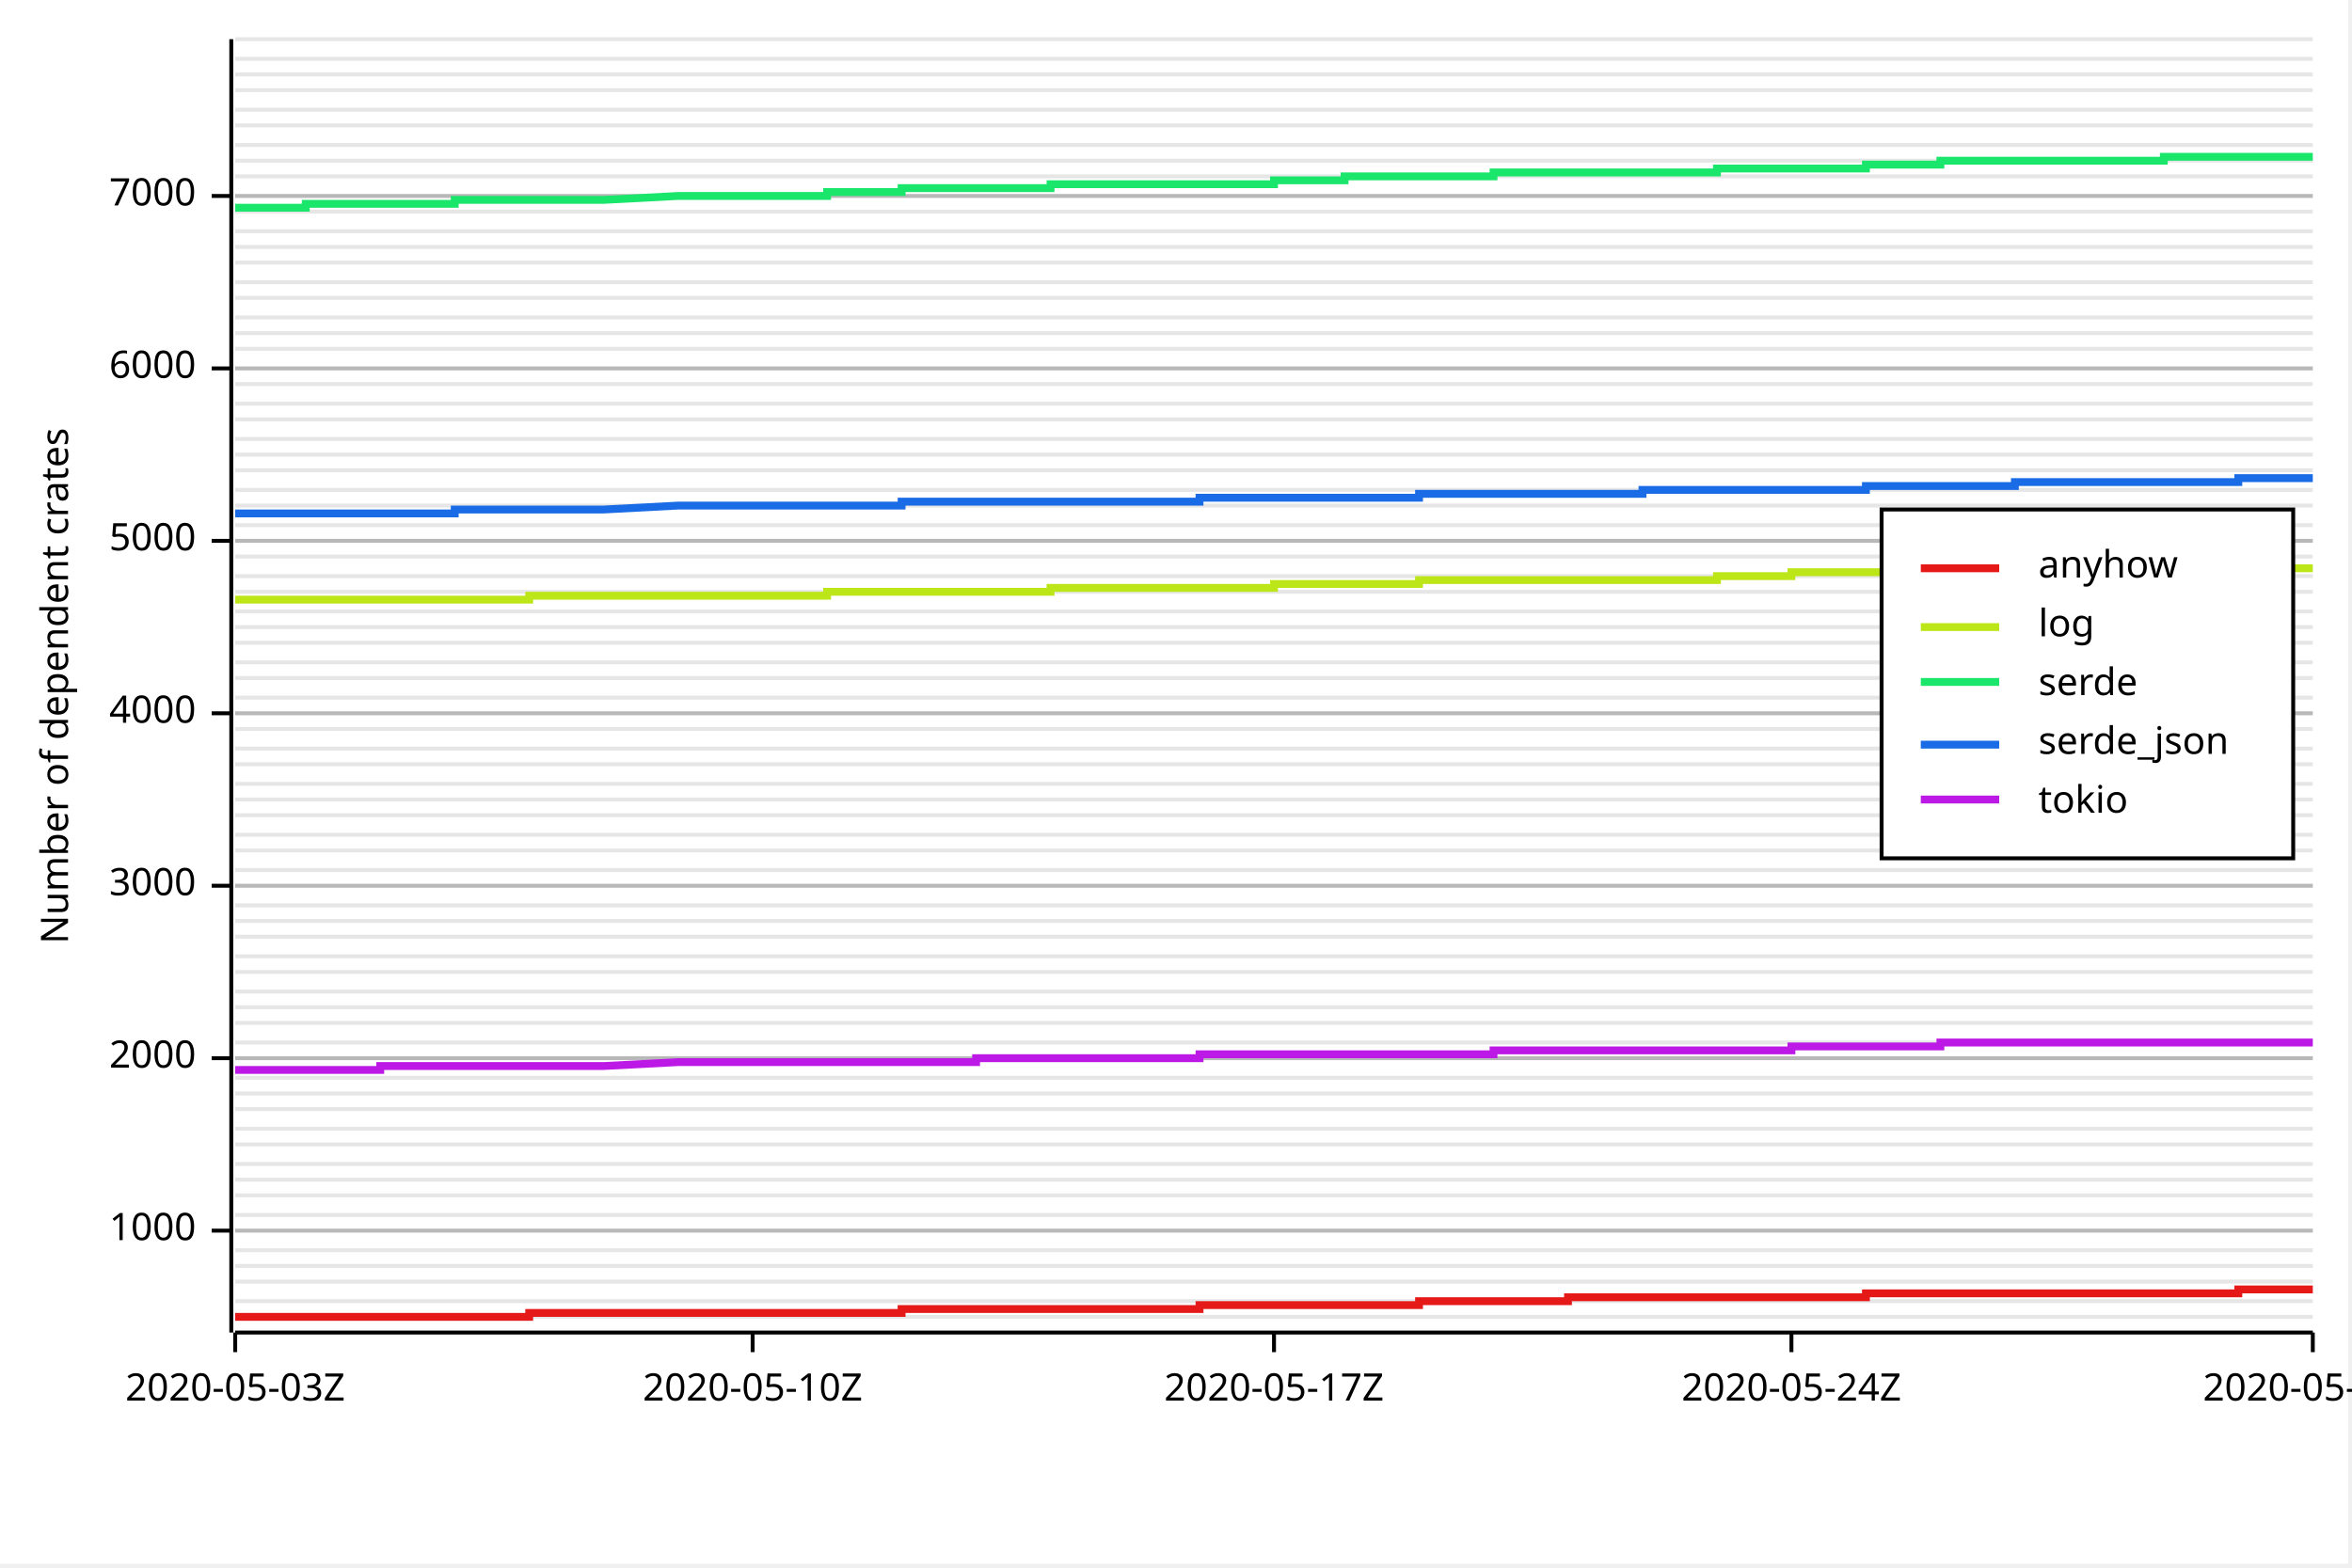
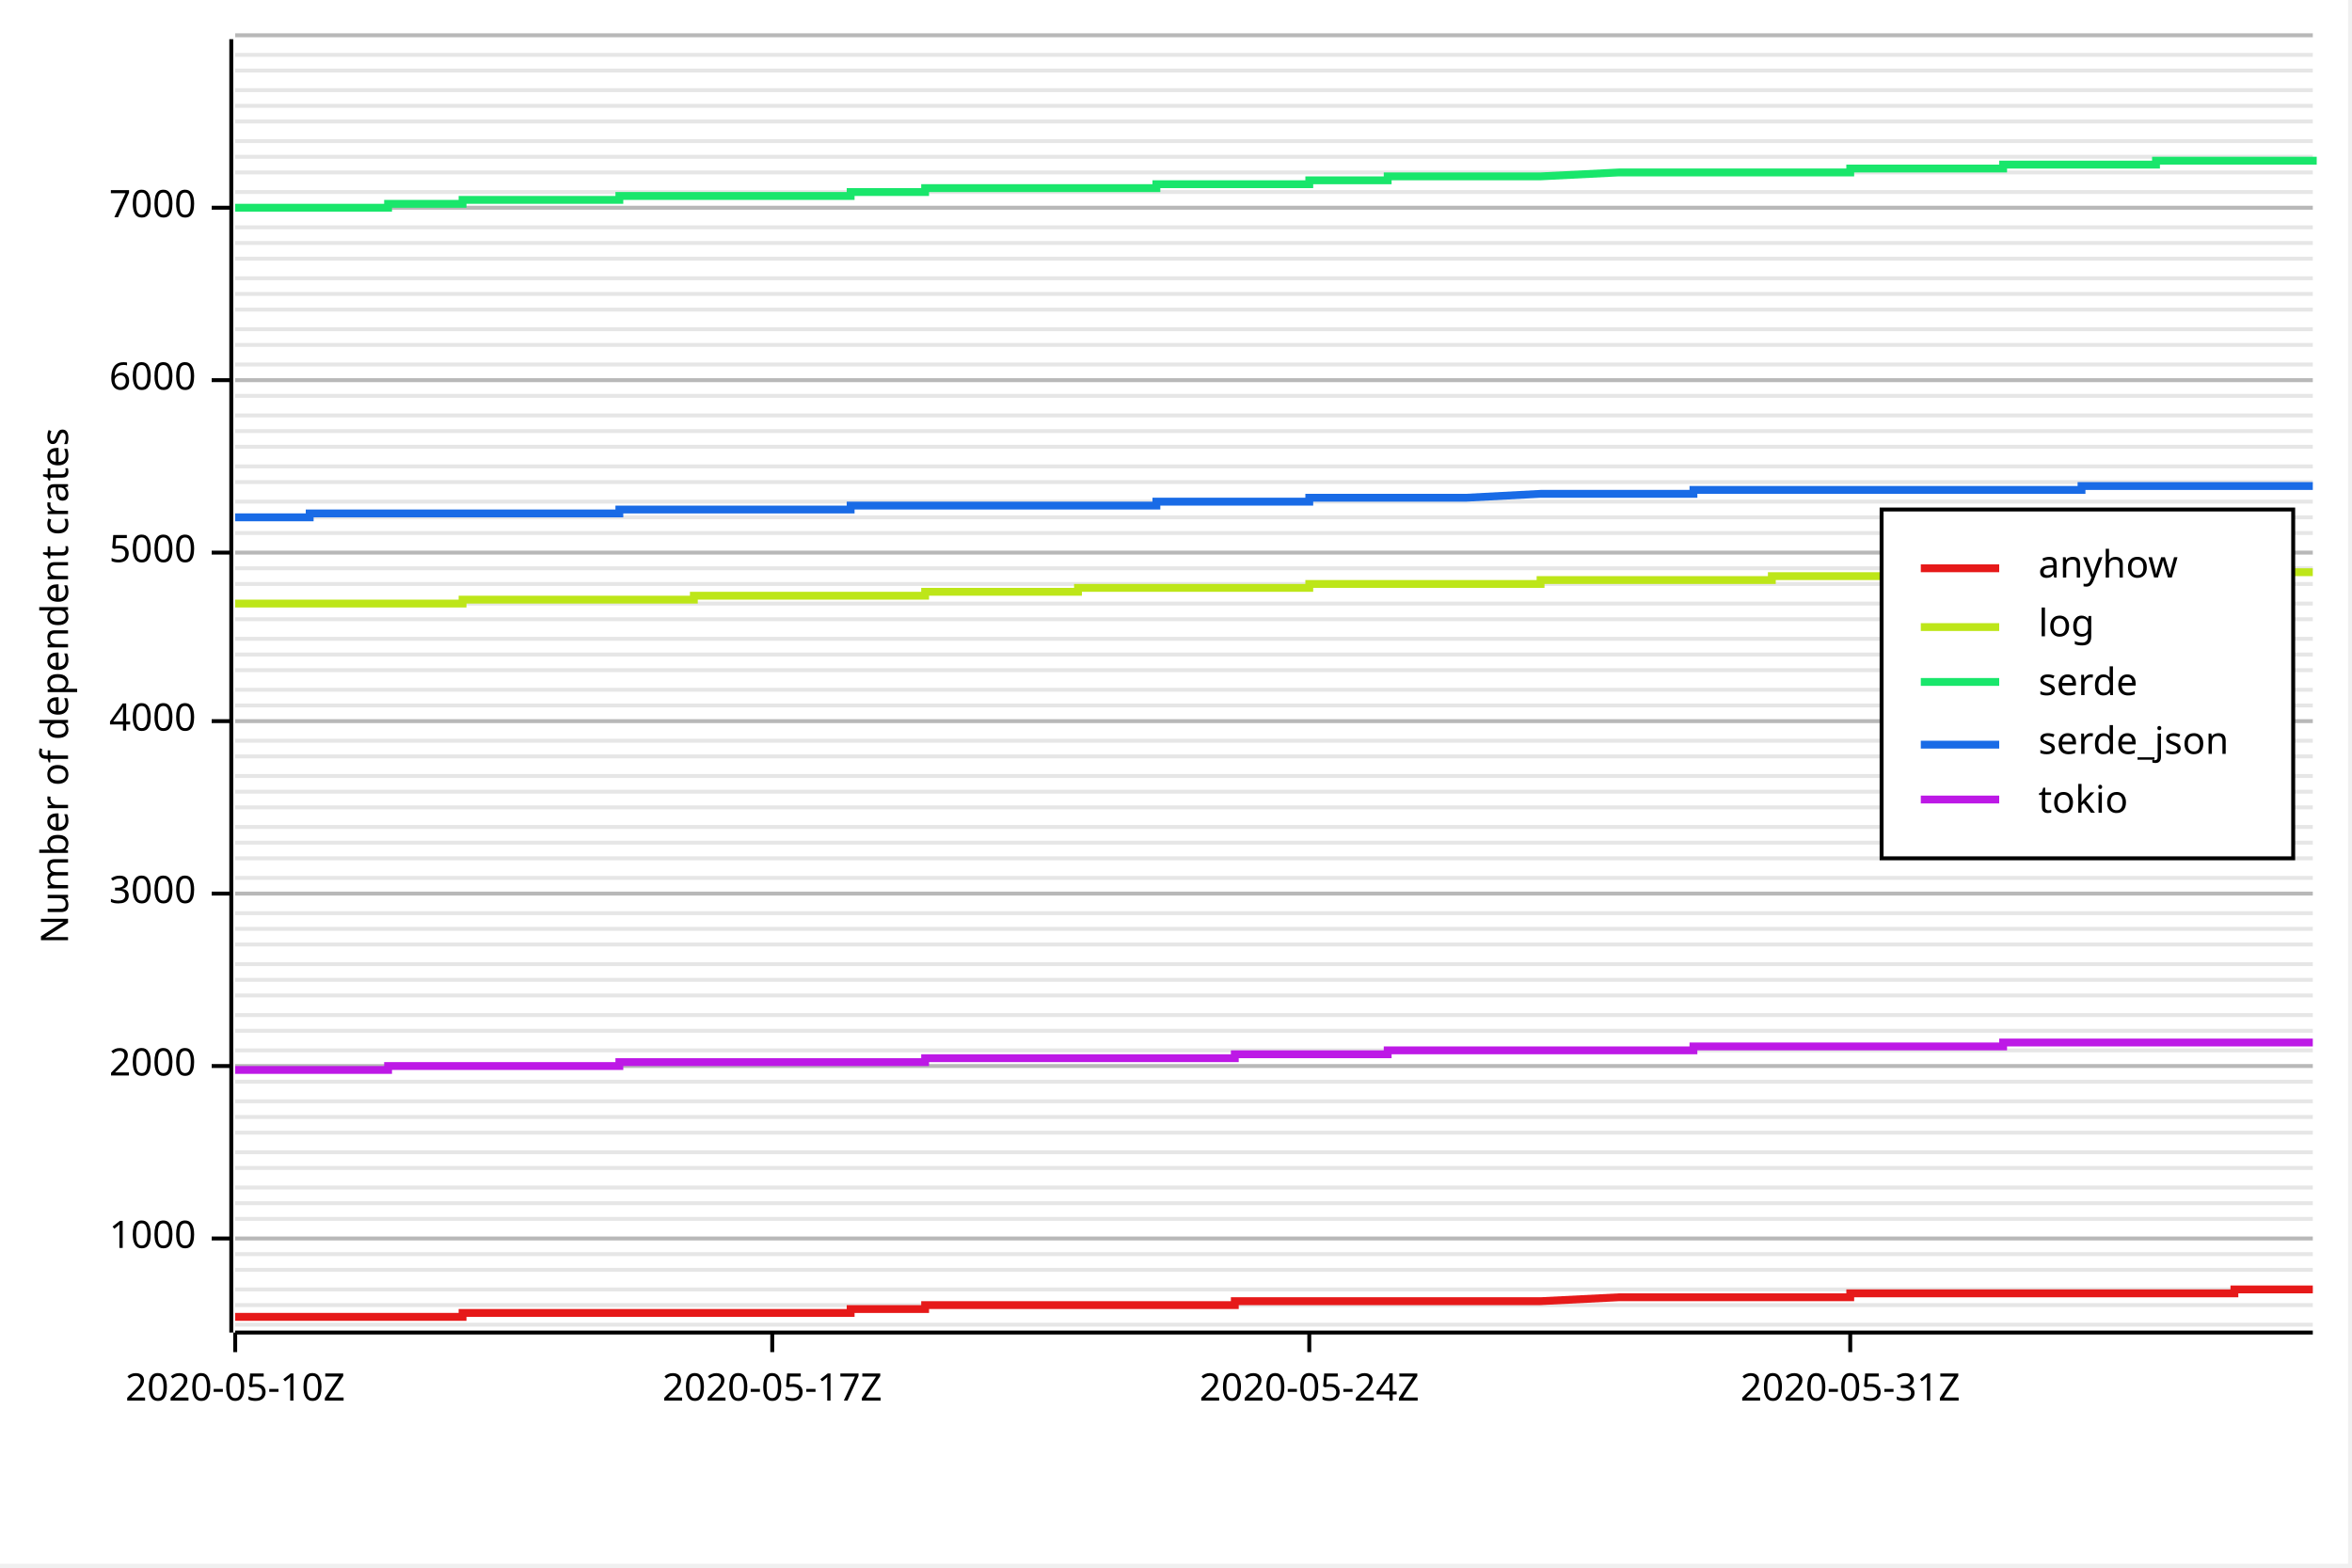
<svg xmlns="http://www.w3.org/2000/svg" width="600" height="400">
  <rect x="0" y="0" width="599" height="399" opacity="1" fill="#FFFFFF" stroke="none" />
-   <line opacity="0.1" stroke="#000000" stroke-width="1" x1="60" y1="336" x2="590" y2="336" />
-   <line opacity="0.1" stroke="#000000" stroke-width="1" x1="60" y1="332" x2="590" y2="332" />
-   <line opacity="0.1" stroke="#000000" stroke-width="1" x1="60" y1="327" x2="590" y2="327" />
-   <line opacity="0.1" stroke="#000000" stroke-width="1" x1="60" y1="323" x2="590" y2="323" />
-   <line opacity="0.1" stroke="#000000" stroke-width="1" x1="60" y1="319" x2="590" y2="319" />
-   <line opacity="0.1" stroke="#000000" stroke-width="1" x1="60" y1="314" x2="590" y2="314" />
-   <line opacity="0.1" stroke="#000000" stroke-width="1" x1="60" y1="310" x2="590" y2="310" />
-   <line opacity="0.1" stroke="#000000" stroke-width="1" x1="60" y1="305" x2="590" y2="305" />
-   <line opacity="0.1" stroke="#000000" stroke-width="1" x1="60" y1="301" x2="590" y2="301" />
-   <line opacity="0.1" stroke="#000000" stroke-width="1" x1="60" y1="297" x2="590" y2="297" />
-   <line opacity="0.1" stroke="#000000" stroke-width="1" x1="60" y1="292" x2="590" y2="292" />
-   <line opacity="0.1" stroke="#000000" stroke-width="1" x1="60" y1="288" x2="590" y2="288" />
-   <line opacity="0.1" stroke="#000000" stroke-width="1" x1="60" y1="283" x2="590" y2="283" />
-   <line opacity="0.1" stroke="#000000" stroke-width="1" x1="60" y1="279" x2="590" y2="279" />
-   <line opacity="0.1" stroke="#000000" stroke-width="1" x1="60" y1="275" x2="590" y2="275" />
-   <line opacity="0.1" stroke="#000000" stroke-width="1" x1="60" y1="270" x2="590" y2="270" />
-   <line opacity="0.1" stroke="#000000" stroke-width="1" x1="60" y1="266" x2="590" y2="266" />
-   <line opacity="0.1" stroke="#000000" stroke-width="1" x1="60" y1="261" x2="590" y2="261" />
-   <line opacity="0.1" stroke="#000000" stroke-width="1" x1="60" y1="257" x2="590" y2="257" />
-   <line opacity="0.1" stroke="#000000" stroke-width="1" x1="60" y1="253" x2="590" y2="253" />
-   <line opacity="0.1" stroke="#000000" stroke-width="1" x1="60" y1="248" x2="590" y2="248" />
-   <line opacity="0.1" stroke="#000000" stroke-width="1" x1="60" y1="244" x2="590" y2="244" />
-   <line opacity="0.1" stroke="#000000" stroke-width="1" x1="60" y1="239" x2="590" y2="239" />
-   <line opacity="0.1" stroke="#000000" stroke-width="1" x1="60" y1="235" x2="590" y2="235" />
-   <line opacity="0.1" stroke="#000000" stroke-width="1" x1="60" y1="231" x2="590" y2="231" />
-   <line opacity="0.1" stroke="#000000" stroke-width="1" x1="60" y1="226" x2="590" y2="226" />
-   <line opacity="0.1" stroke="#000000" stroke-width="1" x1="60" y1="222" x2="590" y2="222" />
-   <line opacity="0.1" stroke="#000000" stroke-width="1" x1="60" y1="217" x2="590" y2="217" />
-   <line opacity="0.1" stroke="#000000" stroke-width="1" x1="60" y1="213" x2="590" y2="213" />
-   <line opacity="0.1" stroke="#000000" stroke-width="1" x1="60" y1="208" x2="590" y2="208" />
-   <line opacity="0.1" stroke="#000000" stroke-width="1" x1="60" y1="204" x2="590" y2="204" />
-   <line opacity="0.1" stroke="#000000" stroke-width="1" x1="60" y1="200" x2="590" y2="200" />
-   <line opacity="0.1" stroke="#000000" stroke-width="1" x1="60" y1="195" x2="590" y2="195" />
-   <line opacity="0.1" stroke="#000000" stroke-width="1" x1="60" y1="191" x2="590" y2="191" />
-   <line opacity="0.1" stroke="#000000" stroke-width="1" x1="60" y1="186" x2="590" y2="186" />
-   <line opacity="0.1" stroke="#000000" stroke-width="1" x1="60" y1="182" x2="590" y2="182" />
-   <line opacity="0.1" stroke="#000000" stroke-width="1" x1="60" y1="178" x2="590" y2="178" />
-   <line opacity="0.1" stroke="#000000" stroke-width="1" x1="60" y1="173" x2="590" y2="173" />
-   <line opacity="0.1" stroke="#000000" stroke-width="1" x1="60" y1="169" x2="590" y2="169" />
-   <line opacity="0.1" stroke="#000000" stroke-width="1" x1="60" y1="164" x2="590" y2="164" />
-   <line opacity="0.1" stroke="#000000" stroke-width="1" x1="60" y1="160" x2="590" y2="160" />
-   <line opacity="0.1" stroke="#000000" stroke-width="1" x1="60" y1="156" x2="590" y2="156" />
-   <line opacity="0.1" stroke="#000000" stroke-width="1" x1="60" y1="151" x2="590" y2="151" />
-   <line opacity="0.1" stroke="#000000" stroke-width="1" x1="60" y1="147" x2="590" y2="147" />
-   <line opacity="0.1" stroke="#000000" stroke-width="1" x1="60" y1="142" x2="590" y2="142" />
-   <line opacity="0.1" stroke="#000000" stroke-width="1" x1="60" y1="138" x2="590" y2="138" />
-   <line opacity="0.1" stroke="#000000" stroke-width="1" x1="60" y1="134" x2="590" y2="134" />
-   <line opacity="0.1" stroke="#000000" stroke-width="1" x1="60" y1="129" x2="590" y2="129" />
-   <line opacity="0.1" stroke="#000000" stroke-width="1" x1="60" y1="125" x2="590" y2="125" />
-   <line opacity="0.1" stroke="#000000" stroke-width="1" x1="60" y1="120" x2="590" y2="120" />
-   <line opacity="0.1" stroke="#000000" stroke-width="1" x1="60" y1="116" x2="590" y2="116" />
-   <line opacity="0.1" stroke="#000000" stroke-width="1" x1="60" y1="112" x2="590" y2="112" />
-   <line opacity="0.1" stroke="#000000" stroke-width="1" x1="60" y1="107" x2="590" y2="107" />
-   <line opacity="0.1" stroke="#000000" stroke-width="1" x1="60" y1="103" x2="590" y2="103" />
-   <line opacity="0.1" stroke="#000000" stroke-width="1" x1="60" y1="98" x2="590" y2="98" />
-   <line opacity="0.1" stroke="#000000" stroke-width="1" x1="60" y1="94" x2="590" y2="94" />
-   <line opacity="0.1" stroke="#000000" stroke-width="1" x1="60" y1="89" x2="590" y2="89" />
-   <line opacity="0.1" stroke="#000000" stroke-width="1" x1="60" y1="85" x2="590" y2="85" />
-   <line opacity="0.1" stroke="#000000" stroke-width="1" x1="60" y1="81" x2="590" y2="81" />
-   <line opacity="0.1" stroke="#000000" stroke-width="1" x1="60" y1="76" x2="590" y2="76" />
-   <line opacity="0.1" stroke="#000000" stroke-width="1" x1="60" y1="72" x2="590" y2="72" />
-   <line opacity="0.1" stroke="#000000" stroke-width="1" x1="60" y1="67" x2="590" y2="67" />
-   <line opacity="0.1" stroke="#000000" stroke-width="1" x1="60" y1="63" x2="590" y2="63" />
-   <line opacity="0.1" stroke="#000000" stroke-width="1" x1="60" y1="59" x2="590" y2="59" />
-   <line opacity="0.1" stroke="#000000" stroke-width="1" x1="60" y1="54" x2="590" y2="54" />
-   <line opacity="0.1" stroke="#000000" stroke-width="1" x1="60" y1="50" x2="590" y2="50" />
-   <line opacity="0.1" stroke="#000000" stroke-width="1" x1="60" y1="45" x2="590" y2="45" />
-   <line opacity="0.1" stroke="#000000" stroke-width="1" x1="60" y1="41" x2="590" y2="41" />
-   <line opacity="0.1" stroke="#000000" stroke-width="1" x1="60" y1="37" x2="590" y2="37" />
-   <line opacity="0.1" stroke="#000000" stroke-width="1" x1="60" y1="32" x2="590" y2="32" />
-   <line opacity="0.1" stroke="#000000" stroke-width="1" x1="60" y1="28" x2="590" y2="28" />
+   <line opacity="0.1" stroke="#000000" stroke-width="1" x1="60" y1="338" x2="590" y2="338" />
+   <line opacity="0.1" stroke="#000000" stroke-width="1" x1="60" y1="333" x2="590" y2="333" />
+   <line opacity="0.1" stroke="#000000" stroke-width="1" x1="60" y1="329" x2="590" y2="329" />
+   <line opacity="0.1" stroke="#000000" stroke-width="1" x1="60" y1="324" x2="590" y2="324" />
+   <line opacity="0.1" stroke="#000000" stroke-width="1" x1="60" y1="320" x2="590" y2="320" />
+   <line opacity="0.1" stroke="#000000" stroke-width="1" x1="60" y1="316" x2="590" y2="316" />
+   <line opacity="0.1" stroke="#000000" stroke-width="1" x1="60" y1="311" x2="590" y2="311" />
+   <line opacity="0.1" stroke="#000000" stroke-width="1" x1="60" y1="307" x2="590" y2="307" />
+   <line opacity="0.1" stroke="#000000" stroke-width="1" x1="60" y1="303" x2="590" y2="303" />
+   <line opacity="0.1" stroke="#000000" stroke-width="1" x1="60" y1="298" x2="590" y2="298" />
+   <line opacity="0.1" stroke="#000000" stroke-width="1" x1="60" y1="294" x2="590" y2="294" />
+   <line opacity="0.1" stroke="#000000" stroke-width="1" x1="60" y1="289" x2="590" y2="289" />
+   <line opacity="0.1" stroke="#000000" stroke-width="1" x1="60" y1="285" x2="590" y2="285" />
+   <line opacity="0.1" stroke="#000000" stroke-width="1" x1="60" y1="281" x2="590" y2="281" />
+   <line opacity="0.1" stroke="#000000" stroke-width="1" x1="60" y1="276" x2="590" y2="276" />
+   <line opacity="0.1" stroke="#000000" stroke-width="1" x1="60" y1="272" x2="590" y2="272" />
+   <line opacity="0.1" stroke="#000000" stroke-width="1" x1="60" y1="268" x2="590" y2="268" />
+   <line opacity="0.1" stroke="#000000" stroke-width="1" x1="60" y1="263" x2="590" y2="263" />
+   <line opacity="0.1" stroke="#000000" stroke-width="1" x1="60" y1="259" x2="590" y2="259" />
+   <line opacity="0.1" stroke="#000000" stroke-width="1" x1="60" y1="254" x2="590" y2="254" />
+   <line opacity="0.1" stroke="#000000" stroke-width="1" x1="60" y1="250" x2="590" y2="250" />
+   <line opacity="0.1" stroke="#000000" stroke-width="1" x1="60" y1="246" x2="590" y2="246" />
+   <line opacity="0.1" stroke="#000000" stroke-width="1" x1="60" y1="241" x2="590" y2="241" />
+   <line opacity="0.1" stroke="#000000" stroke-width="1" x1="60" y1="237" x2="590" y2="237" />
+   <line opacity="0.1" stroke="#000000" stroke-width="1" x1="60" y1="233" x2="590" y2="233" />
+   <line opacity="0.1" stroke="#000000" stroke-width="1" x1="60" y1="228" x2="590" y2="228" />
+   <line opacity="0.1" stroke="#000000" stroke-width="1" x1="60" y1="224" x2="590" y2="224" />
+   <line opacity="0.1" stroke="#000000" stroke-width="1" x1="60" y1="219" x2="590" y2="219" />
+   <line opacity="0.1" stroke="#000000" stroke-width="1" x1="60" y1="215" x2="590" y2="215" />
+   <line opacity="0.1" stroke="#000000" stroke-width="1" x1="60" y1="211" x2="590" y2="211" />
+   <line opacity="0.1" stroke="#000000" stroke-width="1" x1="60" y1="206" x2="590" y2="206" />
+   <line opacity="0.1" stroke="#000000" stroke-width="1" x1="60" y1="202" x2="590" y2="202" />
+   <line opacity="0.1" stroke="#000000" stroke-width="1" x1="60" y1="198" x2="590" y2="198" />
+   <line opacity="0.1" stroke="#000000" stroke-width="1" x1="60" y1="193" x2="590" y2="193" />
+   <line opacity="0.1" stroke="#000000" stroke-width="1" x1="60" y1="189" x2="590" y2="189" />
+   <line opacity="0.1" stroke="#000000" stroke-width="1" x1="60" y1="184" x2="590" y2="184" />
+   <line opacity="0.1" stroke="#000000" stroke-width="1" x1="60" y1="180" x2="590" y2="180" />
+   <line opacity="0.1" stroke="#000000" stroke-width="1" x1="60" y1="176" x2="590" y2="176" />
+   <line opacity="0.1" stroke="#000000" stroke-width="1" x1="60" y1="171" x2="590" y2="171" />
+   <line opacity="0.1" stroke="#000000" stroke-width="1" x1="60" y1="167" x2="590" y2="167" />
+   <line opacity="0.1" stroke="#000000" stroke-width="1" x1="60" y1="163" x2="590" y2="163" />
+   <line opacity="0.1" stroke="#000000" stroke-width="1" x1="60" y1="158" x2="590" y2="158" />
+   <line opacity="0.1" stroke="#000000" stroke-width="1" x1="60" y1="154" x2="590" y2="154" />
+   <line opacity="0.1" stroke="#000000" stroke-width="1" x1="60" y1="149" x2="590" y2="149" />
+   <line opacity="0.1" stroke="#000000" stroke-width="1" x1="60" y1="145" x2="590" y2="145" />
+   <line opacity="0.1" stroke="#000000" stroke-width="1" x1="60" y1="141" x2="590" y2="141" />
+   <line opacity="0.1" stroke="#000000" stroke-width="1" x1="60" y1="136" x2="590" y2="136" />
+   <line opacity="0.1" stroke="#000000" stroke-width="1" x1="60" y1="132" x2="590" y2="132" />
+   <line opacity="0.1" stroke="#000000" stroke-width="1" x1="60" y1="128" x2="590" y2="128" />
+   <line opacity="0.1" stroke="#000000" stroke-width="1" x1="60" y1="123" x2="590" y2="123" />
+   <line opacity="0.1" stroke="#000000" stroke-width="1" x1="60" y1="119" x2="590" y2="119" />
+   <line opacity="0.1" stroke="#000000" stroke-width="1" x1="60" y1="114" x2="590" y2="114" />
+   <line opacity="0.1" stroke="#000000" stroke-width="1" x1="60" y1="110" x2="590" y2="110" />
+   <line opacity="0.1" stroke="#000000" stroke-width="1" x1="60" y1="106" x2="590" y2="106" />
+   <line opacity="0.1" stroke="#000000" stroke-width="1" x1="60" y1="101" x2="590" y2="101" />
+   <line opacity="0.1" stroke="#000000" stroke-width="1" x1="60" y1="97" x2="590" y2="97" />
+   <line opacity="0.1" stroke="#000000" stroke-width="1" x1="60" y1="93" x2="590" y2="93" />
+   <line opacity="0.1" stroke="#000000" stroke-width="1" x1="60" y1="88" x2="590" y2="88" />
+   <line opacity="0.1" stroke="#000000" stroke-width="1" x1="60" y1="84" x2="590" y2="84" />
+   <line opacity="0.1" stroke="#000000" stroke-width="1" x1="60" y1="79" x2="590" y2="79" />
+   <line opacity="0.1" stroke="#000000" stroke-width="1" x1="60" y1="75" x2="590" y2="75" />
+   <line opacity="0.1" stroke="#000000" stroke-width="1" x1="60" y1="71" x2="590" y2="71" />
+   <line opacity="0.1" stroke="#000000" stroke-width="1" x1="60" y1="66" x2="590" y2="66" />
+   <line opacity="0.1" stroke="#000000" stroke-width="1" x1="60" y1="62" x2="590" y2="62" />
+   <line opacity="0.1" stroke="#000000" stroke-width="1" x1="60" y1="58" x2="590" y2="58" />
+   <line opacity="0.1" stroke="#000000" stroke-width="1" x1="60" y1="53" x2="590" y2="53" />
+   <line opacity="0.1" stroke="#000000" stroke-width="1" x1="60" y1="49" x2="590" y2="49" />
+   <line opacity="0.1" stroke="#000000" stroke-width="1" x1="60" y1="44" x2="590" y2="44" />
+   <line opacity="0.1" stroke="#000000" stroke-width="1" x1="60" y1="40" x2="590" y2="40" />
+   <line opacity="0.1" stroke="#000000" stroke-width="1" x1="60" y1="36" x2="590" y2="36" />
+   <line opacity="0.1" stroke="#000000" stroke-width="1" x1="60" y1="31" x2="590" y2="31" />
+   <line opacity="0.1" stroke="#000000" stroke-width="1" x1="60" y1="27" x2="590" y2="27" />
  <line opacity="0.1" stroke="#000000" stroke-width="1" x1="60" y1="23" x2="590" y2="23" />
-   <line opacity="0.1" stroke="#000000" stroke-width="1" x1="60" y1="19" x2="590" y2="19" />
-   <line opacity="0.1" stroke="#000000" stroke-width="1" x1="60" y1="15" x2="590" y2="15" />
-   <line opacity="0.1" stroke="#000000" stroke-width="1" x1="60" y1="10" x2="590" y2="10" />
+   <line opacity="0.1" stroke="#000000" stroke-width="1" x1="60" y1="18" x2="590" y2="18" />
+   <line opacity="0.1" stroke="#000000" stroke-width="1" x1="60" y1="14" x2="590" y2="14" />
+   <line opacity="0.1" stroke="#000000" stroke-width="1" x1="60" y1="9" x2="590" y2="9" />
  <text x="10" y="175" dy="0.76em" text-anchor="middle" font-family="sans-serif" font-size="9.677" opacity="1" fill="#000000" transform="rotate(270, 10, 175)">
Number of dependent crates
</text>
-   <line opacity="0.2" stroke="#000000" stroke-width="1" x1="60" y1="314" x2="590" y2="314" />
-   <line opacity="0.2" stroke="#000000" stroke-width="1" x1="60" y1="270" x2="590" y2="270" />
-   <line opacity="0.2" stroke="#000000" stroke-width="1" x1="60" y1="226" x2="590" y2="226" />
-   <line opacity="0.2" stroke="#000000" stroke-width="1" x1="60" y1="182" x2="590" y2="182" />
-   <line opacity="0.2" stroke="#000000" stroke-width="1" x1="60" y1="138" x2="590" y2="138" />
-   <line opacity="0.2" stroke="#000000" stroke-width="1" x1="60" y1="94" x2="590" y2="94" />
-   <line opacity="0.2" stroke="#000000" stroke-width="1" x1="60" y1="50" x2="590" y2="50" />
+   <line opacity="0.2" stroke="#000000" stroke-width="1" x1="60" y1="316" x2="590" y2="316" />
+   <line opacity="0.2" stroke="#000000" stroke-width="1" x1="60" y1="272" x2="590" y2="272" />
+   <line opacity="0.2" stroke="#000000" stroke-width="1" x1="60" y1="228" x2="590" y2="228" />
+   <line opacity="0.2" stroke="#000000" stroke-width="1" x1="60" y1="184" x2="590" y2="184" />
+   <line opacity="0.2" stroke="#000000" stroke-width="1" x1="60" y1="141" x2="590" y2="141" />
+   <line opacity="0.2" stroke="#000000" stroke-width="1" x1="60" y1="97" x2="590" y2="97" />
+   <line opacity="0.2" stroke="#000000" stroke-width="1" x1="60" y1="53" x2="590" y2="53" />
+   <line opacity="0.2" stroke="#000000" stroke-width="1" x1="60" y1="9" x2="590" y2="9" />
  <polyline fill="none" opacity="1" stroke="#000000" stroke-width="1" points="59,10 59,340 " />
-   <text x="50" y="314" dy="0.5ex" text-anchor="end" font-family="sans-serif" font-size="9.677" opacity="1" fill="#000000">
+   <text x="50" y="316" dy="0.5ex" text-anchor="end" font-family="sans-serif" font-size="9.677" opacity="1" fill="#000000">
1000
</text>
-   <polyline fill="none" opacity="1" stroke="#000000" stroke-width="1" points="54,314 59,314 " />
-   <text x="50" y="270" dy="0.5ex" text-anchor="end" font-family="sans-serif" font-size="9.677" opacity="1" fill="#000000">
+   <polyline fill="none" opacity="1" stroke="#000000" stroke-width="1" points="54,316 59,316 " />
+   <text x="50" y="272" dy="0.5ex" text-anchor="end" font-family="sans-serif" font-size="9.677" opacity="1" fill="#000000">
2000
</text>
-   <polyline fill="none" opacity="1" stroke="#000000" stroke-width="1" points="54,270 59,270 " />
-   <text x="50" y="226" dy="0.5ex" text-anchor="end" font-family="sans-serif" font-size="9.677" opacity="1" fill="#000000">
+   <polyline fill="none" opacity="1" stroke="#000000" stroke-width="1" points="54,272 59,272 " />
+   <text x="50" y="228" dy="0.5ex" text-anchor="end" font-family="sans-serif" font-size="9.677" opacity="1" fill="#000000">
3000
</text>
-   <polyline fill="none" opacity="1" stroke="#000000" stroke-width="1" points="54,226 59,226 " />
-   <text x="50" y="182" dy="0.5ex" text-anchor="end" font-family="sans-serif" font-size="9.677" opacity="1" fill="#000000">
+   <polyline fill="none" opacity="1" stroke="#000000" stroke-width="1" points="54,228 59,228 " />
+   <text x="50" y="184" dy="0.5ex" text-anchor="end" font-family="sans-serif" font-size="9.677" opacity="1" fill="#000000">
4000
</text>
-   <polyline fill="none" opacity="1" stroke="#000000" stroke-width="1" points="54,182 59,182 " />
-   <text x="50" y="138" dy="0.5ex" text-anchor="end" font-family="sans-serif" font-size="9.677" opacity="1" fill="#000000">
+   <polyline fill="none" opacity="1" stroke="#000000" stroke-width="1" points="54,184 59,184 " />
+   <text x="50" y="141" dy="0.5ex" text-anchor="end" font-family="sans-serif" font-size="9.677" opacity="1" fill="#000000">
5000
</text>
-   <polyline fill="none" opacity="1" stroke="#000000" stroke-width="1" points="54,138 59,138 " />
-   <text x="50" y="94" dy="0.5ex" text-anchor="end" font-family="sans-serif" font-size="9.677" opacity="1" fill="#000000">
+   <polyline fill="none" opacity="1" stroke="#000000" stroke-width="1" points="54,141 59,141 " />
+   <text x="50" y="97" dy="0.5ex" text-anchor="end" font-family="sans-serif" font-size="9.677" opacity="1" fill="#000000">
6000
</text>
-   <polyline fill="none" opacity="1" stroke="#000000" stroke-width="1" points="54,94 59,94 " />
-   <text x="50" y="50" dy="0.5ex" text-anchor="end" font-family="sans-serif" font-size="9.677" opacity="1" fill="#000000">
+   <polyline fill="none" opacity="1" stroke="#000000" stroke-width="1" points="54,97 59,97 " />
+   <text x="50" y="53" dy="0.5ex" text-anchor="end" font-family="sans-serif" font-size="9.677" opacity="1" fill="#000000">
7000
</text>
-   <polyline fill="none" opacity="1" stroke="#000000" stroke-width="1" points="54,50 59,50 " />
+   <polyline fill="none" opacity="1" stroke="#000000" stroke-width="1" points="54,53 59,53 " />
  <polyline fill="none" opacity="1" stroke="#000000" stroke-width="1" points="60,340 590,340 " />
  <text x="60" y="350" dy="0.76em" text-anchor="middle" font-family="sans-serif" font-size="9.677" opacity="1" fill="#000000">
- 2020-05-03Z
+ 2020-05-10Z
</text>
  <polyline fill="none" opacity="1" stroke="#000000" stroke-width="1" points="60,340 60,345 " />
-   <text x="192" y="350" dy="0.76em" text-anchor="middle" font-family="sans-serif" font-size="9.677" opacity="1" fill="#000000">
- 2020-05-10Z
- </text>
-   <polyline fill="none" opacity="1" stroke="#000000" stroke-width="1" points="192,340 192,345 " />
-   <text x="325" y="350" dy="0.76em" text-anchor="middle" font-family="sans-serif" font-size="9.677" opacity="1" fill="#000000">
+   <text x="197" y="350" dy="0.76em" text-anchor="middle" font-family="sans-serif" font-size="9.677" opacity="1" fill="#000000">
2020-05-17Z
</text>
-   <polyline fill="none" opacity="1" stroke="#000000" stroke-width="1" points="325,340 325,345 " />
-   <text x="457" y="350" dy="0.76em" text-anchor="middle" font-family="sans-serif" font-size="9.677" opacity="1" fill="#000000">
+   <polyline fill="none" opacity="1" stroke="#000000" stroke-width="1" points="197,340 197,345 " />
+   <text x="334" y="350" dy="0.76em" text-anchor="middle" font-family="sans-serif" font-size="9.677" opacity="1" fill="#000000">
2020-05-24Z
</text>
-   <polyline fill="none" opacity="1" stroke="#000000" stroke-width="1" points="457,340 457,345 " />
-   <text x="590" y="350" dy="0.76em" text-anchor="middle" font-family="sans-serif" font-size="9.677" opacity="1" fill="#000000">
+   <polyline fill="none" opacity="1" stroke="#000000" stroke-width="1" points="334,340 334,345 " />
+   <text x="472" y="350" dy="0.76em" text-anchor="middle" font-family="sans-serif" font-size="9.677" opacity="1" fill="#000000">
2020-05-31Z
</text>
-   <polyline fill="none" opacity="1" stroke="#000000" stroke-width="1" points="590,340 590,345 " />
-   <polyline fill="none" opacity="1" stroke="#E61919" stroke-width="2" points="60,336 78,336 78,336 97,336 97,336 116,336 116,336 135,336 135,335 154,335 154,335 173,335 192,335 192,335 211,335 211,335 230,335 230,334 249,334 249,334 268,334 268,334 287,334 287,334 306,334 306,333 325,333 325,333 343,333 343,333 362,333 362,332 381,332 381,332 400,332 400,331 419,331 419,331 438,331 438,331 457,331 457,331 476,331 476,330 495,330 495,330 514,330 514,330 533,330 552,330 552,330 571,330 571,329 590,329 " />
-   <polyline fill="none" opacity="1" stroke="#BDE619" stroke-width="2" points="60,153 78,153 78,153 97,153 97,153 116,153 116,153 135,153 135,152 154,152 154,152 173,152 192,152 192,152 211,152 211,151 230,151 230,151 249,151 249,151 268,151 268,150 287,150 287,150 306,150 306,150 325,150 325,149 343,149 343,149 362,149 362,148 381,148 381,148 400,148 400,148 419,148 419,148 438,148 438,147 457,147 457,146 476,146 476,146 495,146 495,146 514,146 514,146 533,145 552,145 552,145 571,145 571,145 590,145 " />
-   <polyline fill="none" opacity="1" stroke="#19E66B" stroke-width="2" points="60,53 78,53 78,52 97,52 97,52 116,52 116,51 135,51 135,51 154,51 154,51 173,50 192,50 192,50 211,50 211,49 230,49 230,48 249,48 249,48 268,48 268,47 287,47 287,47 306,47 306,47 325,47 325,46 343,46 343,45 362,45 362,45 381,45 381,44 400,44 400,44 419,44 419,44 438,44 438,43 457,43 457,43 476,43 476,42 495,42 495,41 514,41 514,41 533,41 552,41 552,40 571,40 571,40 590,40 " />
-   <polyline fill="none" opacity="1" stroke="#196BE6" stroke-width="2" points="60,131 78,131 78,131 97,131 97,131 116,131 116,130 135,130 135,130 154,130 154,130 173,129 192,129 192,129 211,129 211,129 230,129 230,128 249,128 249,128 268,128 268,128 287,128 287,128 306,128 306,127 325,127 325,127 343,127 343,127 362,127 362,126 381,126 381,126 400,126 400,126 419,126 419,125 438,125 438,125 457,125 457,125 476,125 476,124 495,124 495,124 514,124 514,123 533,123 552,123 552,123 571,123 571,122 590,122 " />
-   <polyline fill="none" opacity="1" stroke="#BD19E6" stroke-width="2" points="60,273 78,273 78,273 97,273 97,272 116,272 116,272 135,272 135,272 154,272 154,272 173,271 192,271 192,271 211,271 211,271 230,271 230,271 249,271 249,270 268,270 268,270 287,270 287,270 306,270 306,269 325,269 325,269 343,269 343,269 362,269 362,269 381,269 381,268 400,268 400,268 419,268 419,268 438,268 438,268 457,268 457,267 476,267 476,267 495,267 495,266 514,266 514,266 533,266 552,266 552,266 571,266 571,266 590,266 " />
+   <polyline fill="none" opacity="1" stroke="#000000" stroke-width="1" points="472,340 472,345 " />
+   <polyline fill="none" opacity="1" stroke="#E61919" stroke-width="2" points="60,336 60,336 79,336 79,336 99,336 99,336 118,336 118,335 138,335 138,335 158,335 158,335 177,335 177,335 197,335 197,335 217,335 217,334 236,334 236,333 256,333 256,333 275,333 275,333 295,333 295,333 315,333 315,332 334,332 334,332 354,332 354,332 374,332 374,332 393,332 393,332 413,331 432,331 432,331 452,331 452,331 472,331 472,330 491,330 491,330 511,330 511,330 531,330 531,330 550,330 550,330 570,330 570,329 590,329 590,329 " />
+   <polyline fill="none" opacity="1" stroke="#BDE619" stroke-width="2" points="60,154 60,154 79,154 79,154 99,154 99,154 118,154 118,153 138,153 138,153 158,153 158,153 177,153 177,152 197,152 197,152 217,152 217,152 236,152 236,151 256,151 256,151 275,151 275,150 295,150 295,150 315,150 315,150 334,150 334,149 354,149 354,149 374,149 374,149 393,149 393,148 413,148 432,148 432,148 452,148 452,147 472,147 472,147 491,147 491,147 511,147 511,147 531,147 531,146 550,146 550,146 570,146 570,146 590,146 590,146 " />
+   <polyline fill="none" opacity="1" stroke="#19E66B" stroke-width="2" points="60,53 60,53 79,53 79,53 99,53 99,52 118,52 118,51 138,51 138,51 158,51 158,50 177,50 177,50 197,50 197,50 217,50 217,49 236,49 236,48 256,48 256,48 275,48 275,48 295,48 295,47 315,47 315,47 334,47 334,46 354,46 354,45 374,45 374,45 393,45 393,45 413,44 432,44 432,44 452,44 452,44 472,44 472,43 491,43 491,43 511,43 511,42 531,42 531,42 550,42 550,41 570,41 570,41 590,41 590,40 " />
+   <polyline fill="none" opacity="1" stroke="#196BE6" stroke-width="2" points="60,132 60,132 79,132 79,131 99,131 99,131 118,131 118,131 138,131 138,131 158,131 158,130 177,130 177,130 197,130 197,130 217,130 217,129 236,129 236,129 256,129 256,129 275,129 275,129 295,129 295,128 315,128 315,128 334,128 334,127 354,127 354,127 374,127 374,127 393,126 393,126 413,126 432,126 432,125 452,125 452,125 472,125 472,125 491,125 491,125 511,125 511,125 531,125 531,124 550,124 550,124 570,124 570,124 590,124 590,124 " />
+   <polyline fill="none" opacity="1" stroke="#BD19E6" stroke-width="2" points="60,273 60,273 79,273 79,273 99,273 99,272 118,272 118,272 138,272 138,272 158,272 158,271 177,271 177,271 197,271 197,271 217,271 217,271 236,271 236,270 256,270 256,270 275,270 275,270 295,270 295,270 315,270 315,269 334,269 334,269 354,269 354,268 374,268 374,268 393,268 393,268 413,268 432,268 432,267 452,267 452,267 472,267 472,267 491,267 491,267 511,267 511,266 531,266 531,266 550,266 550,266 570,266 570,266 590,266 590,266 " />
  <rect x="480" y="130" width="105" height="89" opacity="1" fill="#FFFFFF" stroke="none" />
  <rect x="480" y="130" width="105" height="89" opacity="1" fill="none" stroke="#000000" />
  <text x="520" y="140" dy="0.76em" text-anchor="start" font-family="sans-serif" font-size="9.677" opacity="1" fill="#000000">
anyhow
</text>
  <text x="520" y="155" dy="0.76em" text-anchor="start" font-family="sans-serif" font-size="9.677" opacity="1" fill="#000000">
log
</text>
  <text x="520" y="170" dy="0.76em" text-anchor="start" font-family="sans-serif" font-size="9.677" opacity="1" fill="#000000">
serde
</text>
  <text x="520" y="185" dy="0.76em" text-anchor="start" font-family="sans-serif" font-size="9.677" opacity="1" fill="#000000">
serde_json
</text>
  <text x="520" y="200" dy="0.76em" text-anchor="start" font-family="sans-serif" font-size="9.677" opacity="1" fill="#000000">
tokio
</text>
  <polyline fill="none" opacity="1" stroke="#E61919" stroke-width="2" points="490,145 510,145 " />
  <polyline fill="none" opacity="1" stroke="#BDE619" stroke-width="2" points="490,160 510,160 " />
  <polyline fill="none" opacity="1" stroke="#19E66B" stroke-width="2" points="490,174 510,174 " />
  <polyline fill="none" opacity="1" stroke="#196BE6" stroke-width="2" points="490,190 510,190 " />
  <polyline fill="none" opacity="1" stroke="#BD19E6" stroke-width="2" points="490,204 510,204 " />
</svg>
